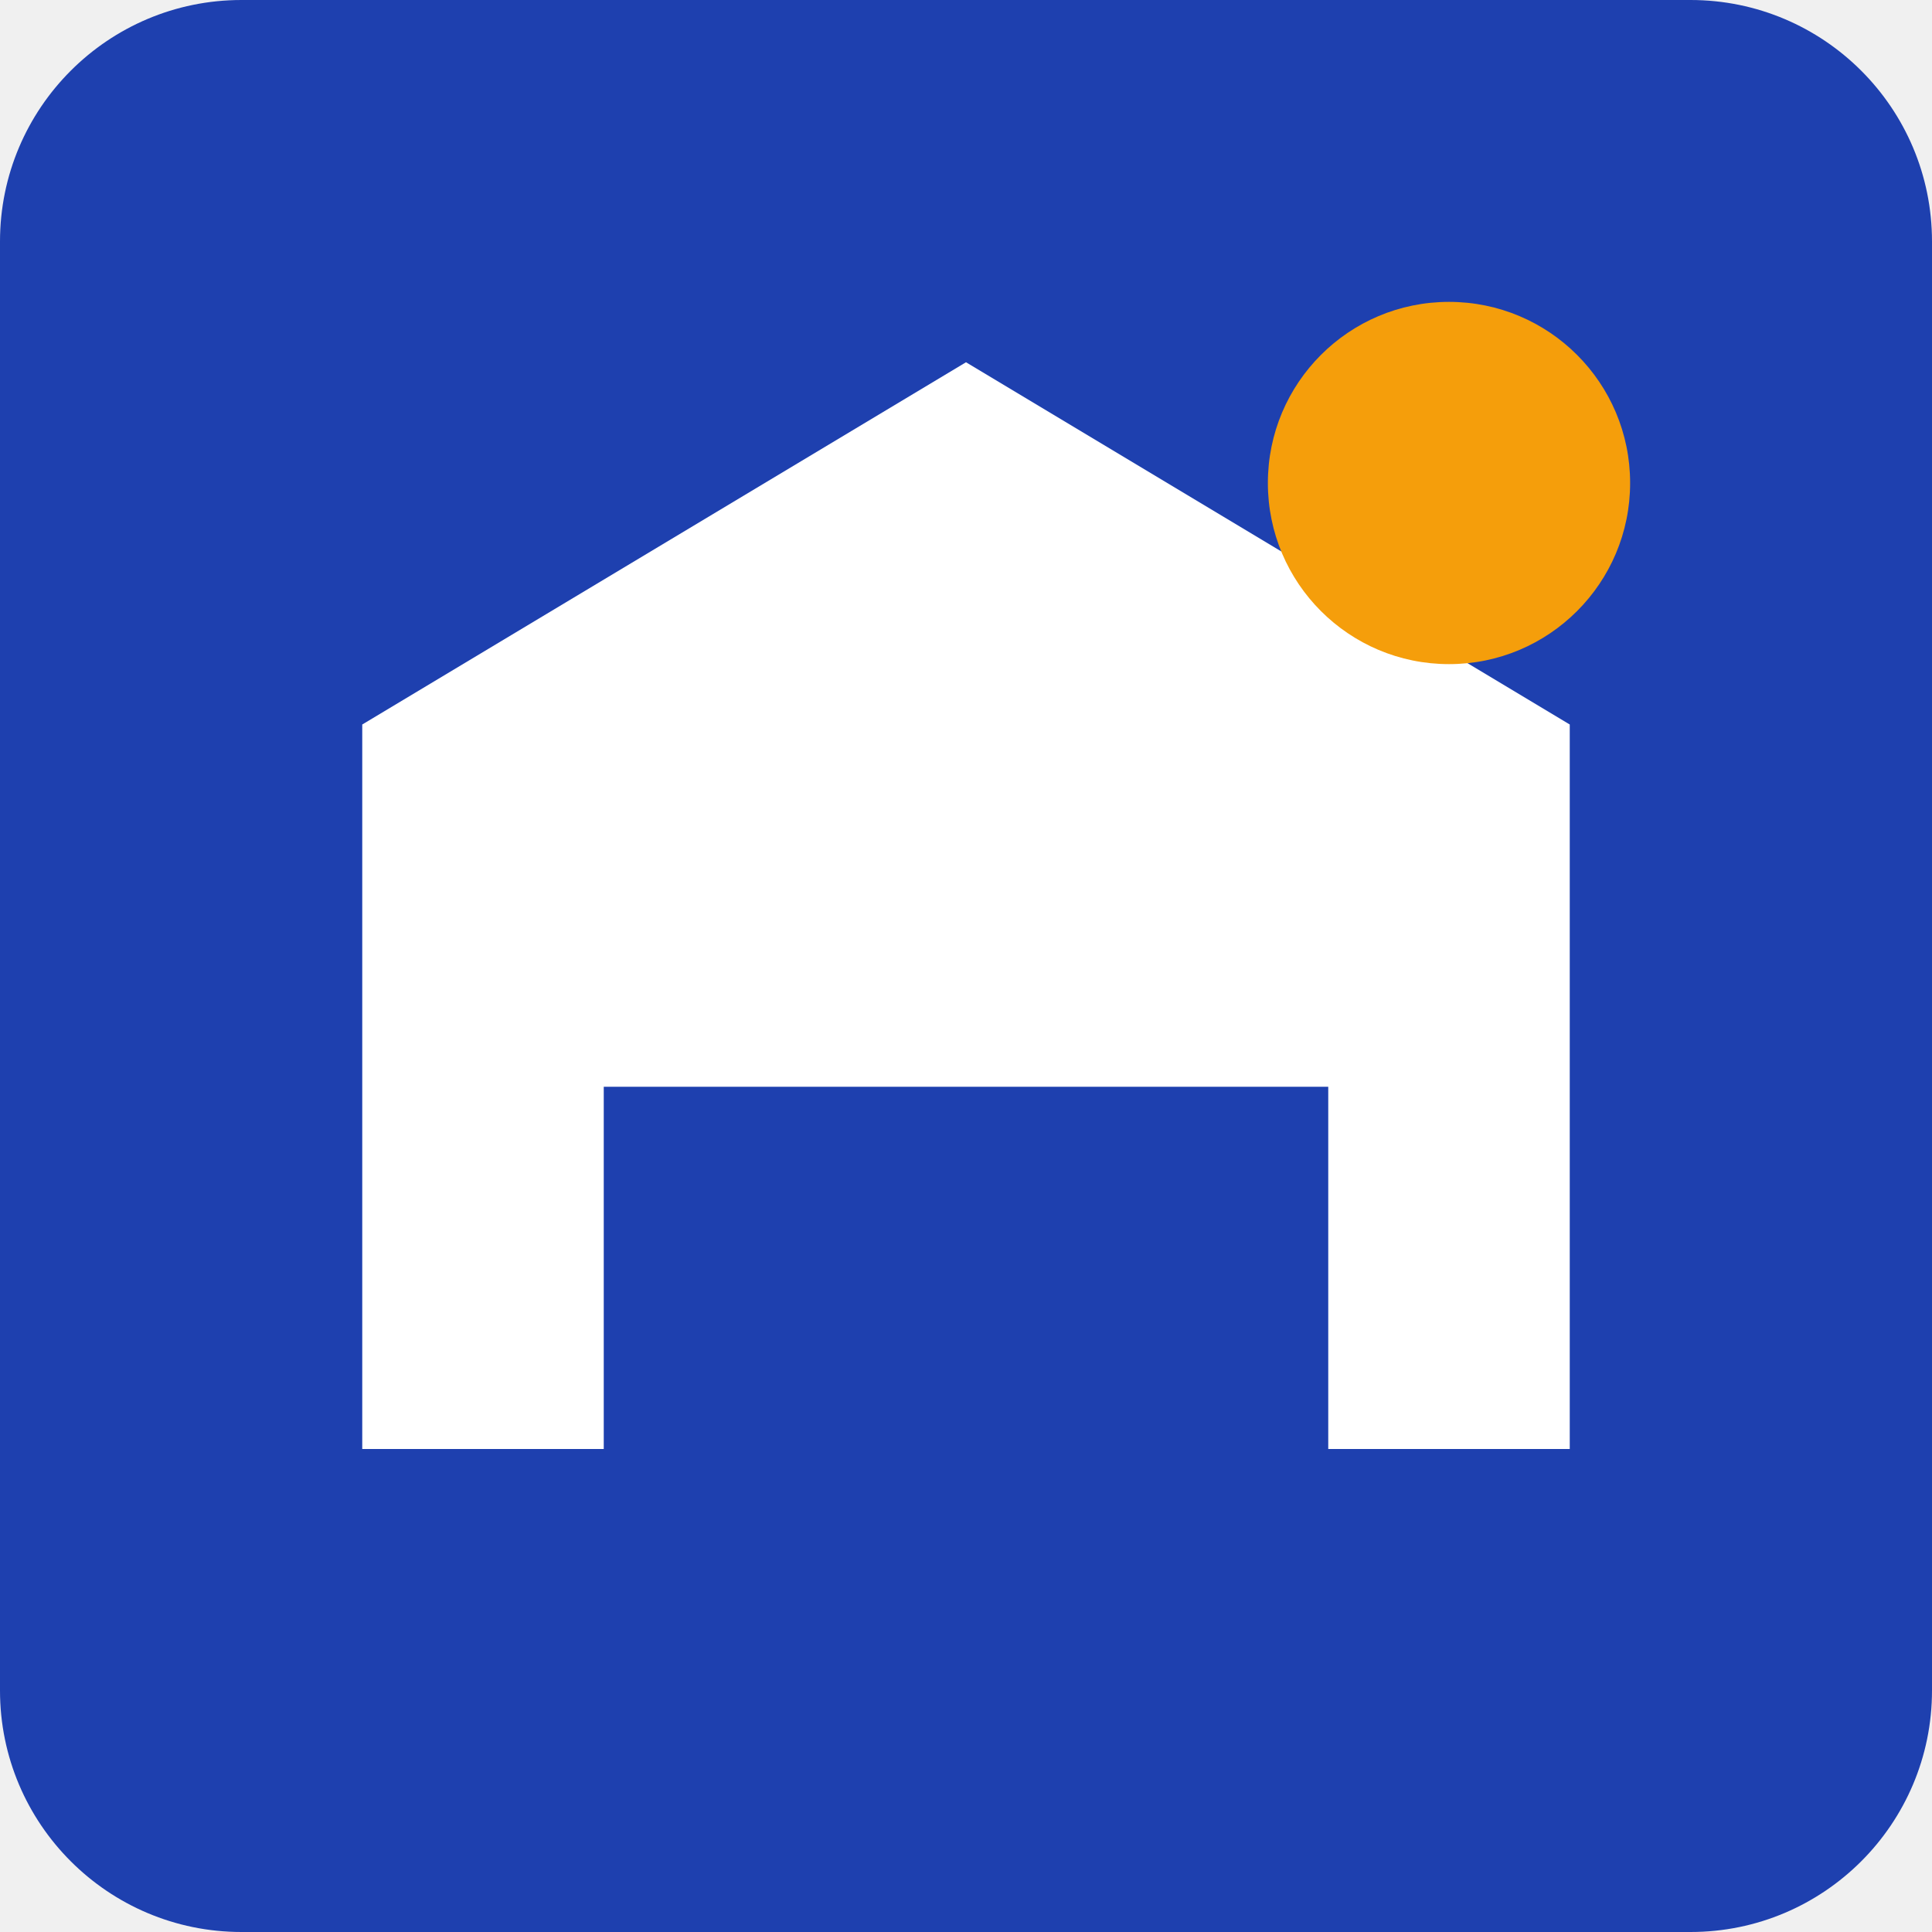
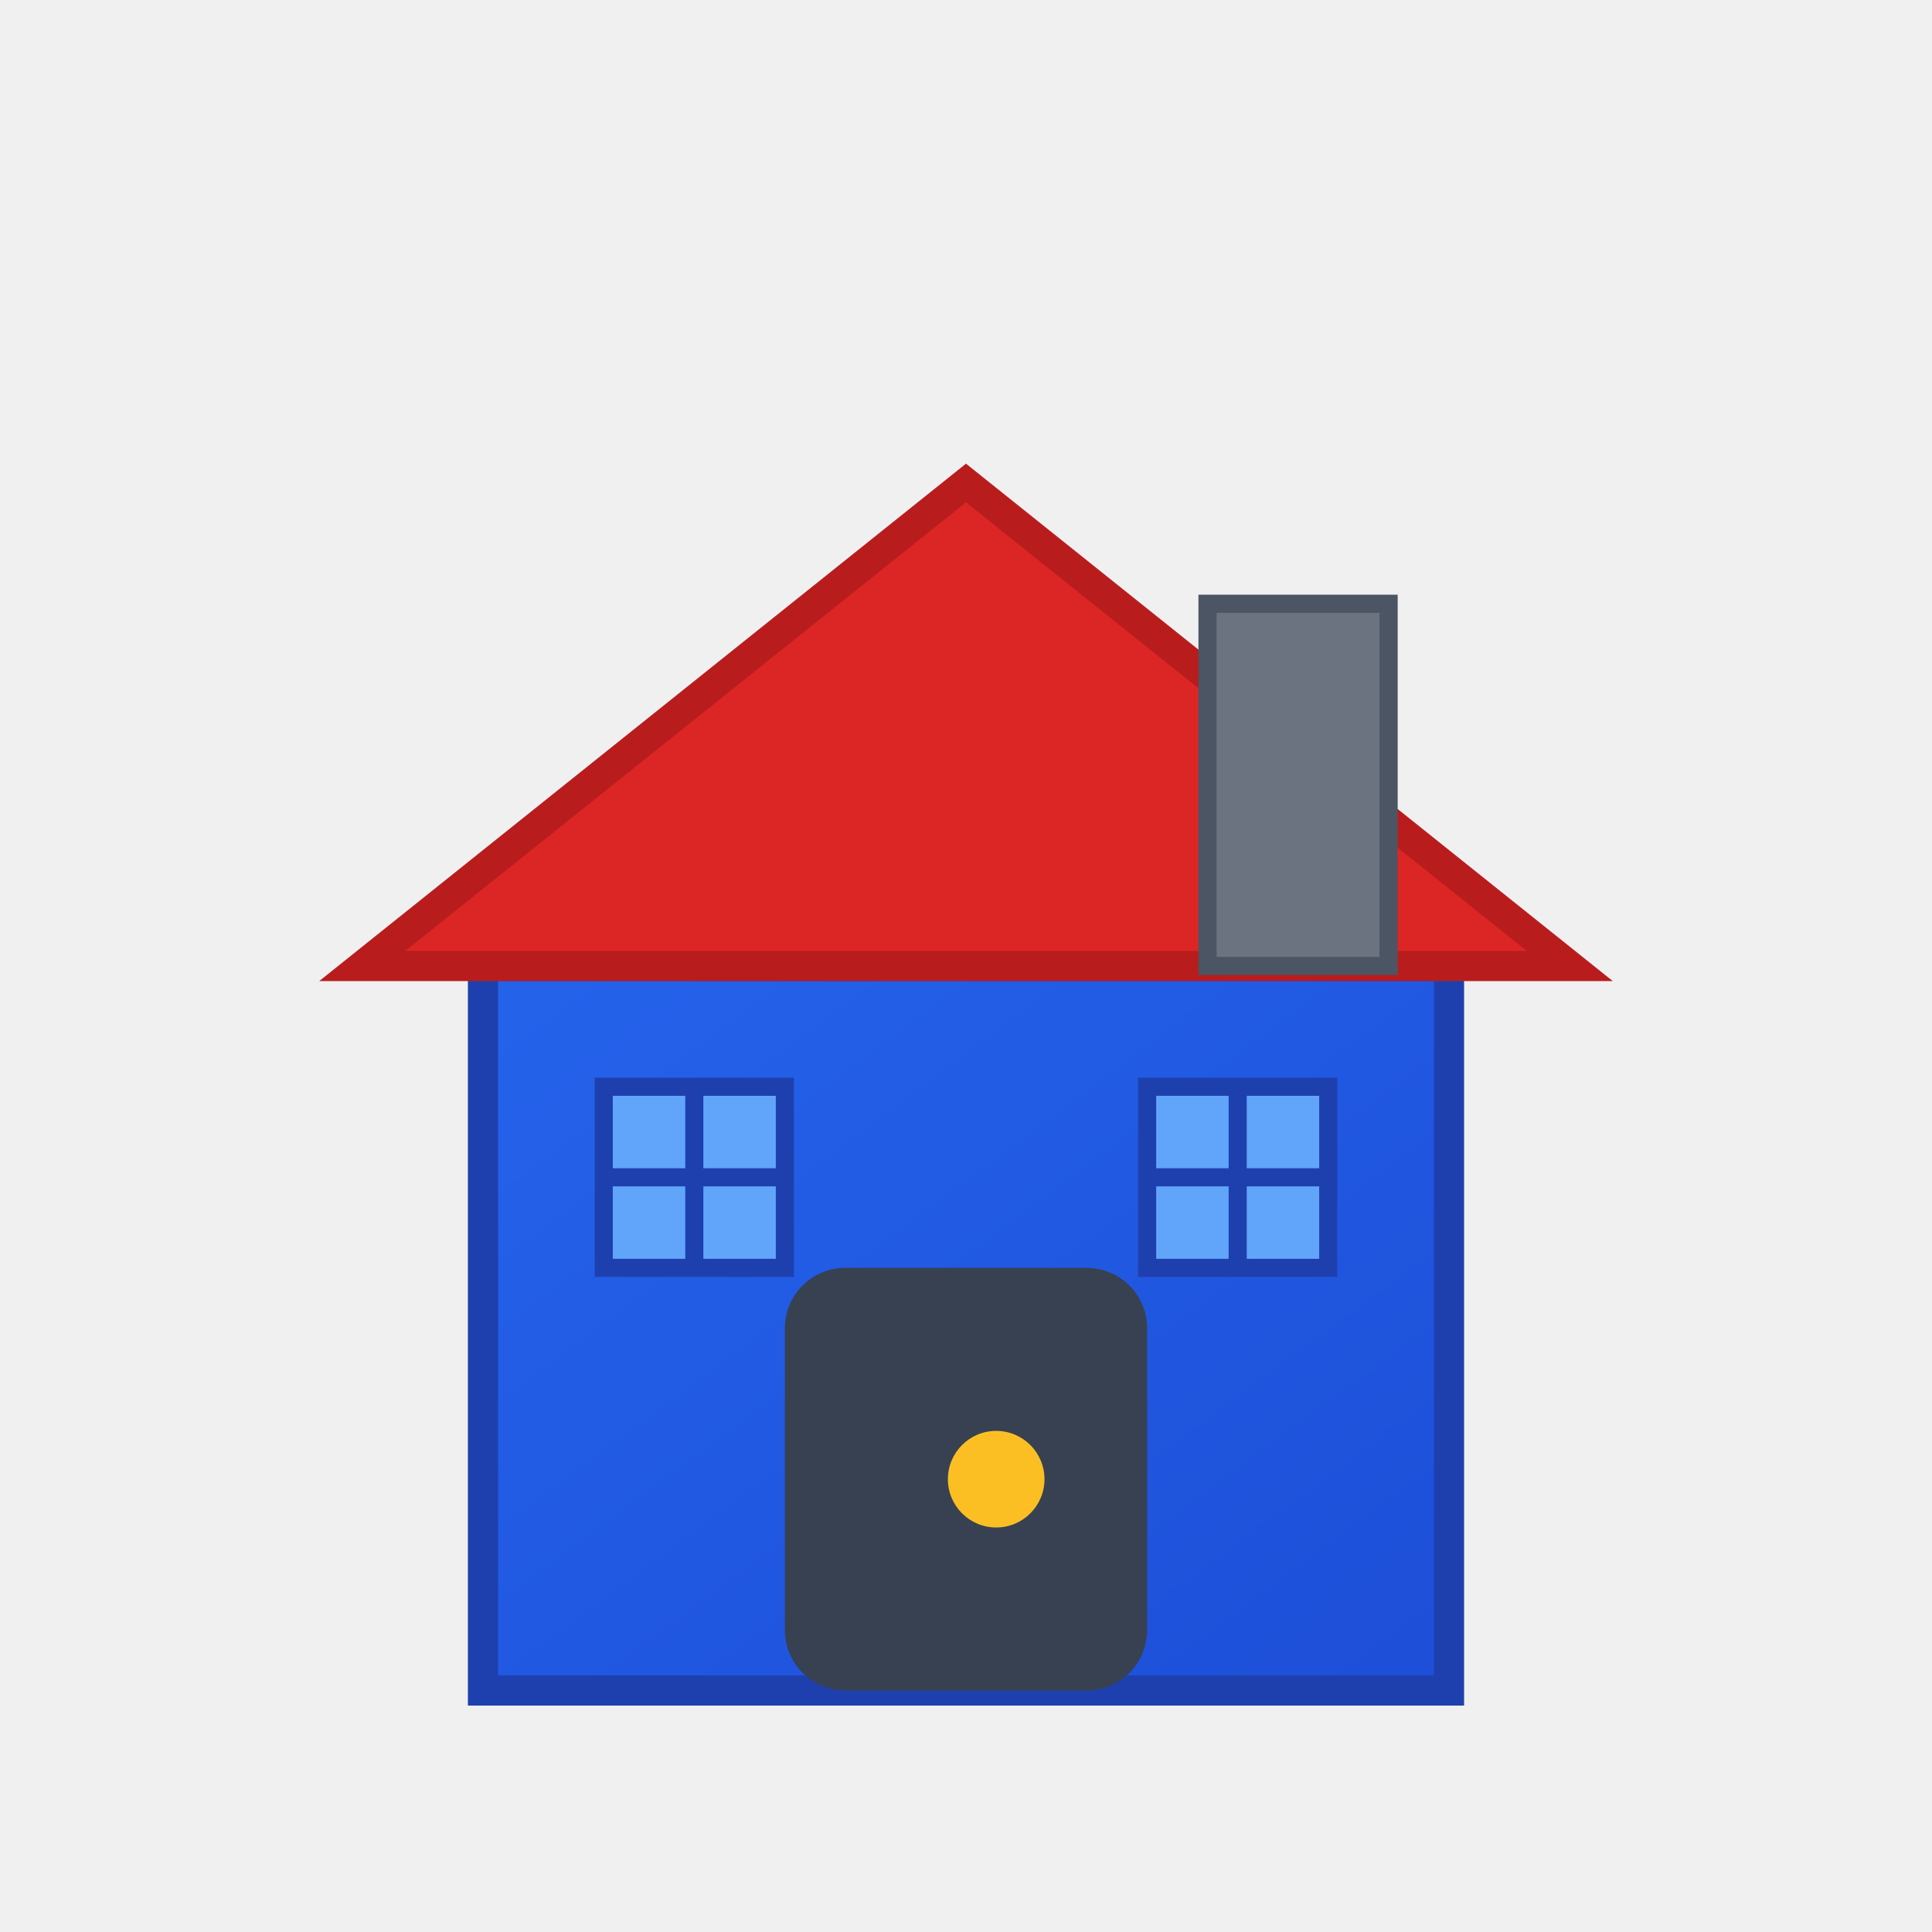
- <svg xmlns="http://www.w3.org/2000/svg" width="32" height="32" viewBox="0 0 32 32">
-   <rect width="32" height="32" fill="#1e40af" rx="4" />
-   <path fill="#ffffff" d="M6 24h4v-6h12v6h4V12l-10-6-10 6z" />
-   <circle cx="24" cy="8" r="3" fill="#f59e0b" />
+ <svg xmlns="http://www.w3.org/2000/svg" viewBox="0 0 32 32" width="32" height="32">
+   <defs>
+     <linearGradient id="houseGradient32" x1="0%" y1="0%" x2="100%" y2="100%">
+       <stop offset="0%" style="stop-color:#2563eb;stop-opacity:1" />
+       <stop offset="100%" style="stop-color:#1d4ed8;stop-opacity:1" />
+     </linearGradient>
+   </defs>
+   <rect x="8" y="16" width="16" height="12" fill="url(#houseGradient32)" stroke="#1e40af" stroke-width="0.5" />
+   <polygon points="6,16 16,8 26,16" fill="#dc2626" stroke="#b91c1c" stroke-width="0.5" />
+   <rect x="13" y="21" width="6" height="7" fill="#374151" rx="1" />
+   <circle cx="16.5" cy="24.5" r="0.8" fill="#fbbf24" />
+   <rect x="10" y="18" width="3" height="3" fill="#60a5fa" stroke="#1e40af" stroke-width="0.3" />
+   <rect x="19" y="18" width="3" height="3" fill="#60a5fa" stroke="#1e40af" stroke-width="0.3" />
+   <line x1="11.5" y1="18" x2="11.5" y2="21" stroke="#1e40af" stroke-width="0.3" />
+   <line x1="10" y1="19.5" x2="13" y2="19.5" stroke="#1e40af" stroke-width="0.3" />
+   <line x1="20.5" y1="18" x2="20.5" y2="21" stroke="#1e40af" stroke-width="0.3" />
+   <line x1="19" y1="19.5" x2="22" y2="19.5" stroke="#1e40af" stroke-width="0.3" />
+   <rect x="20" y="10" width="3" height="6" fill="#6b7280" stroke="#4b5563" stroke-width="0.3" />
</svg>
